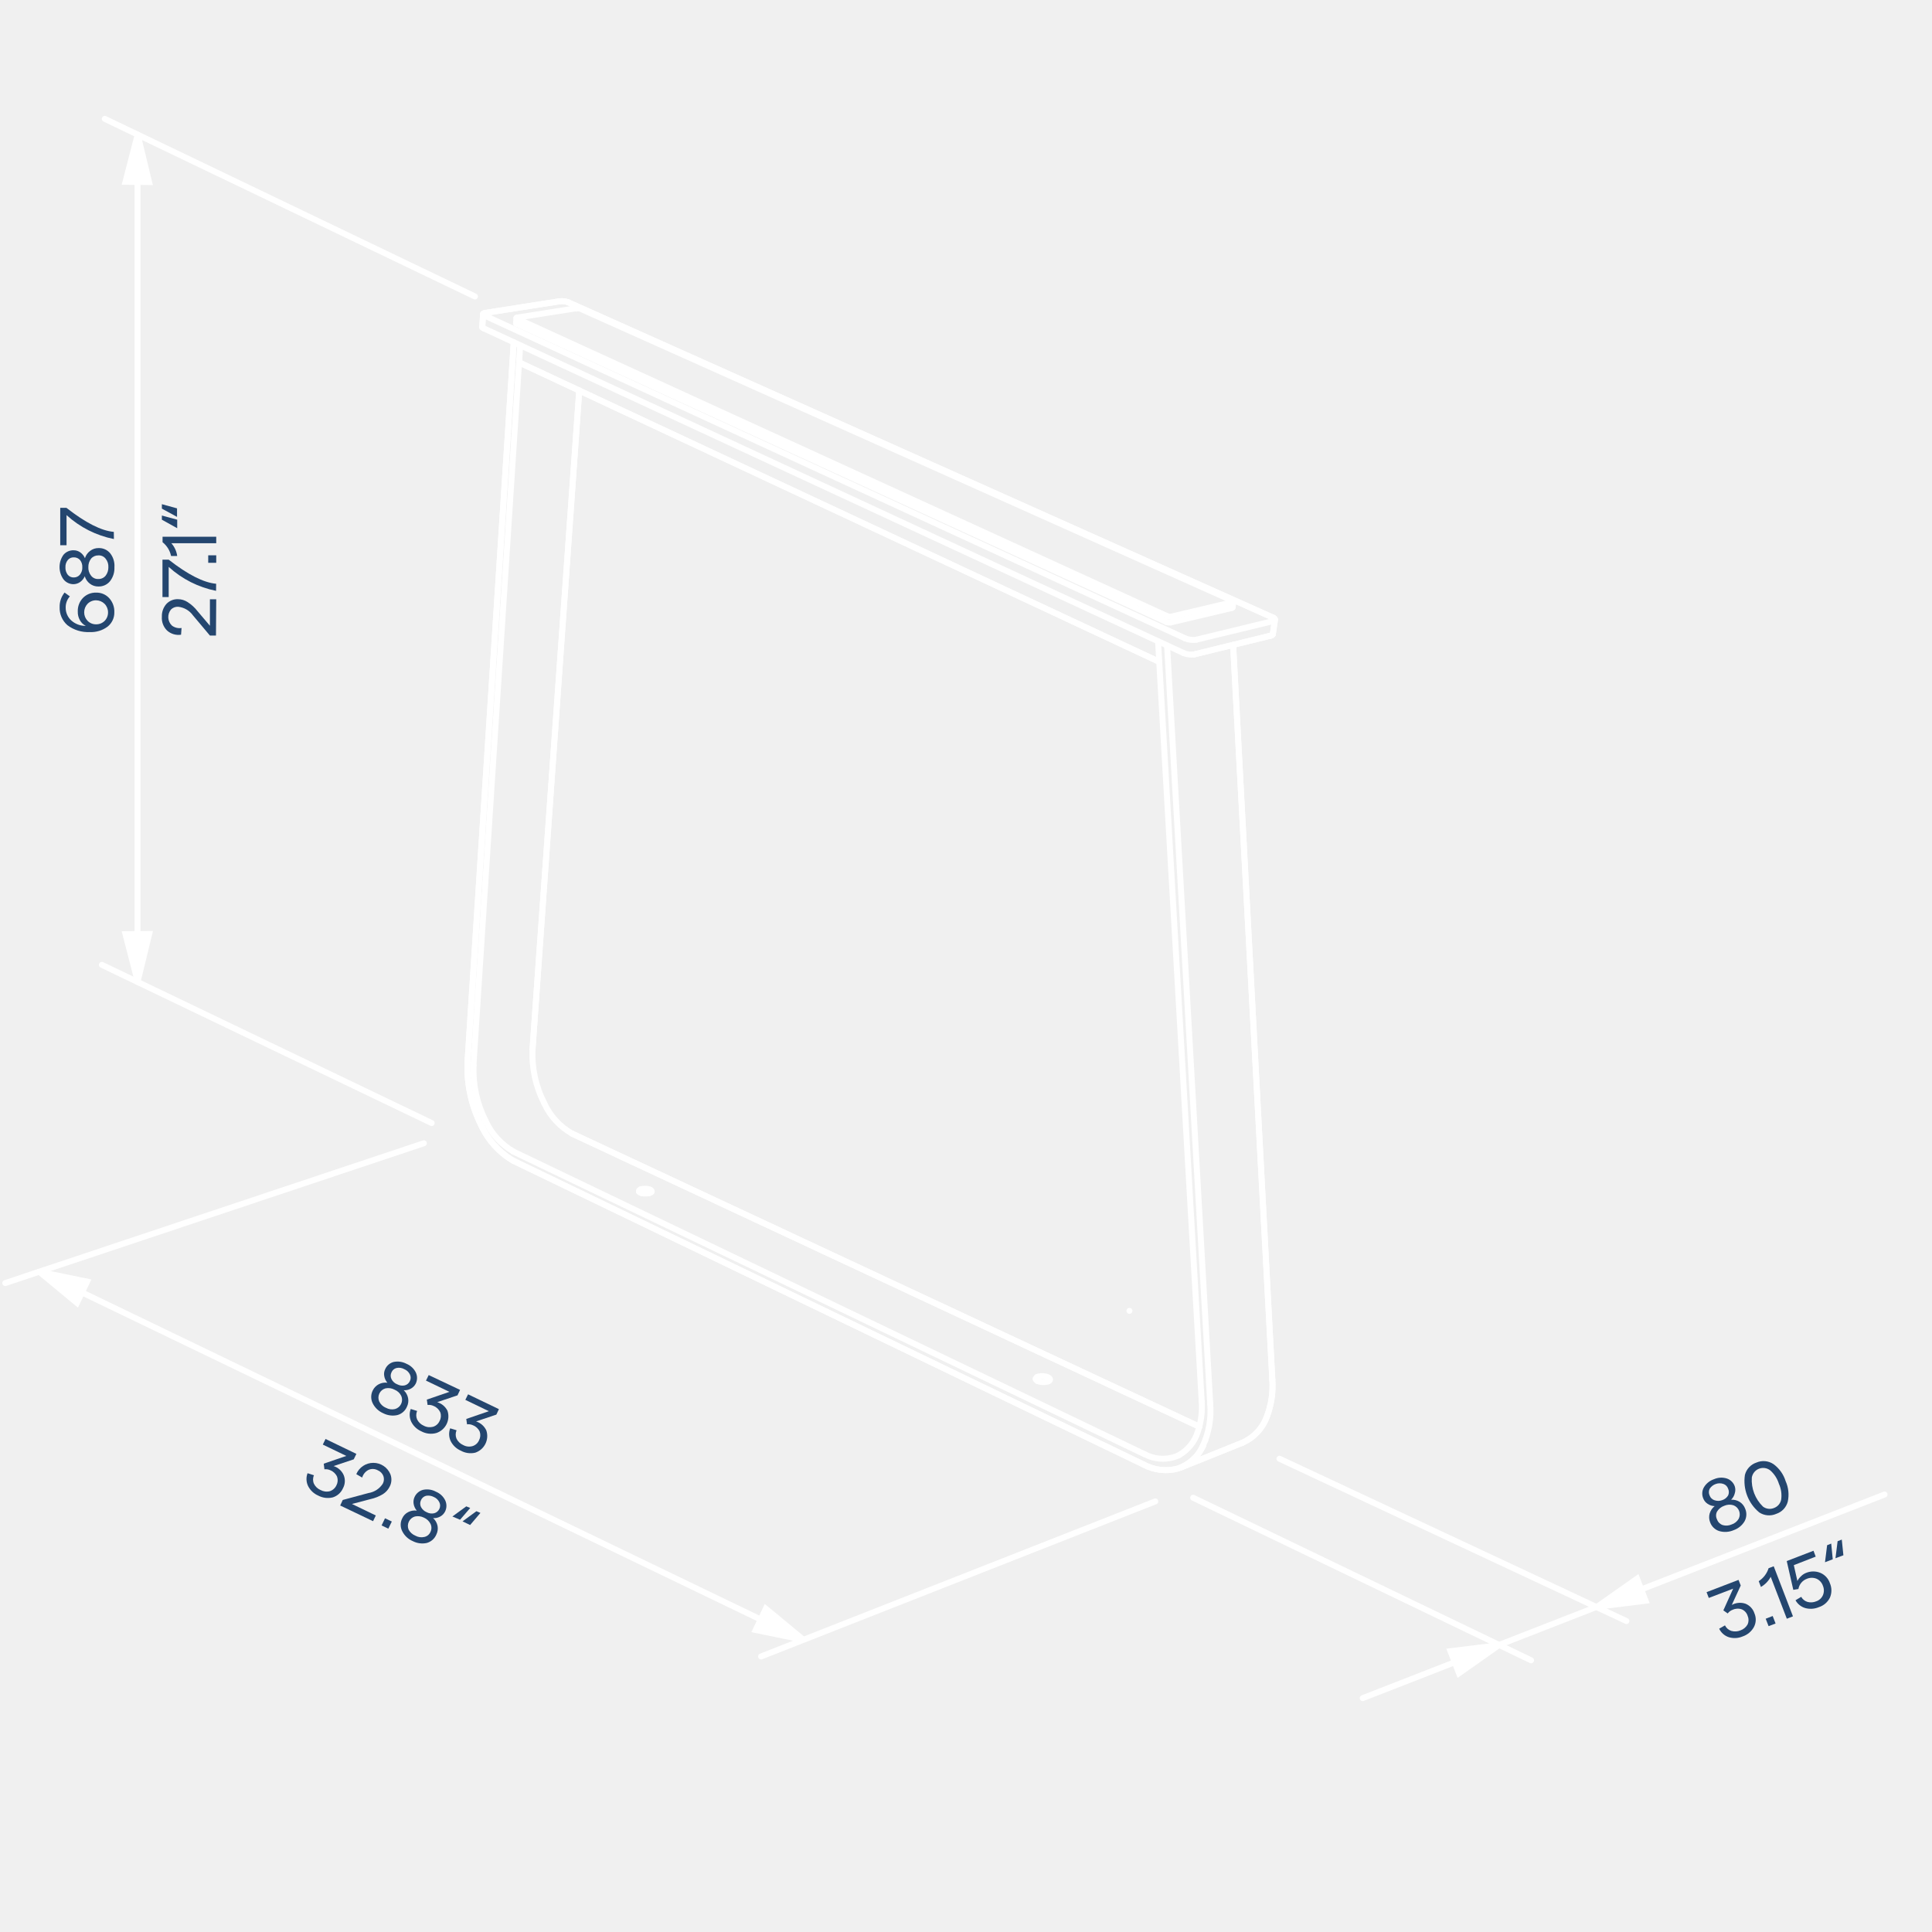
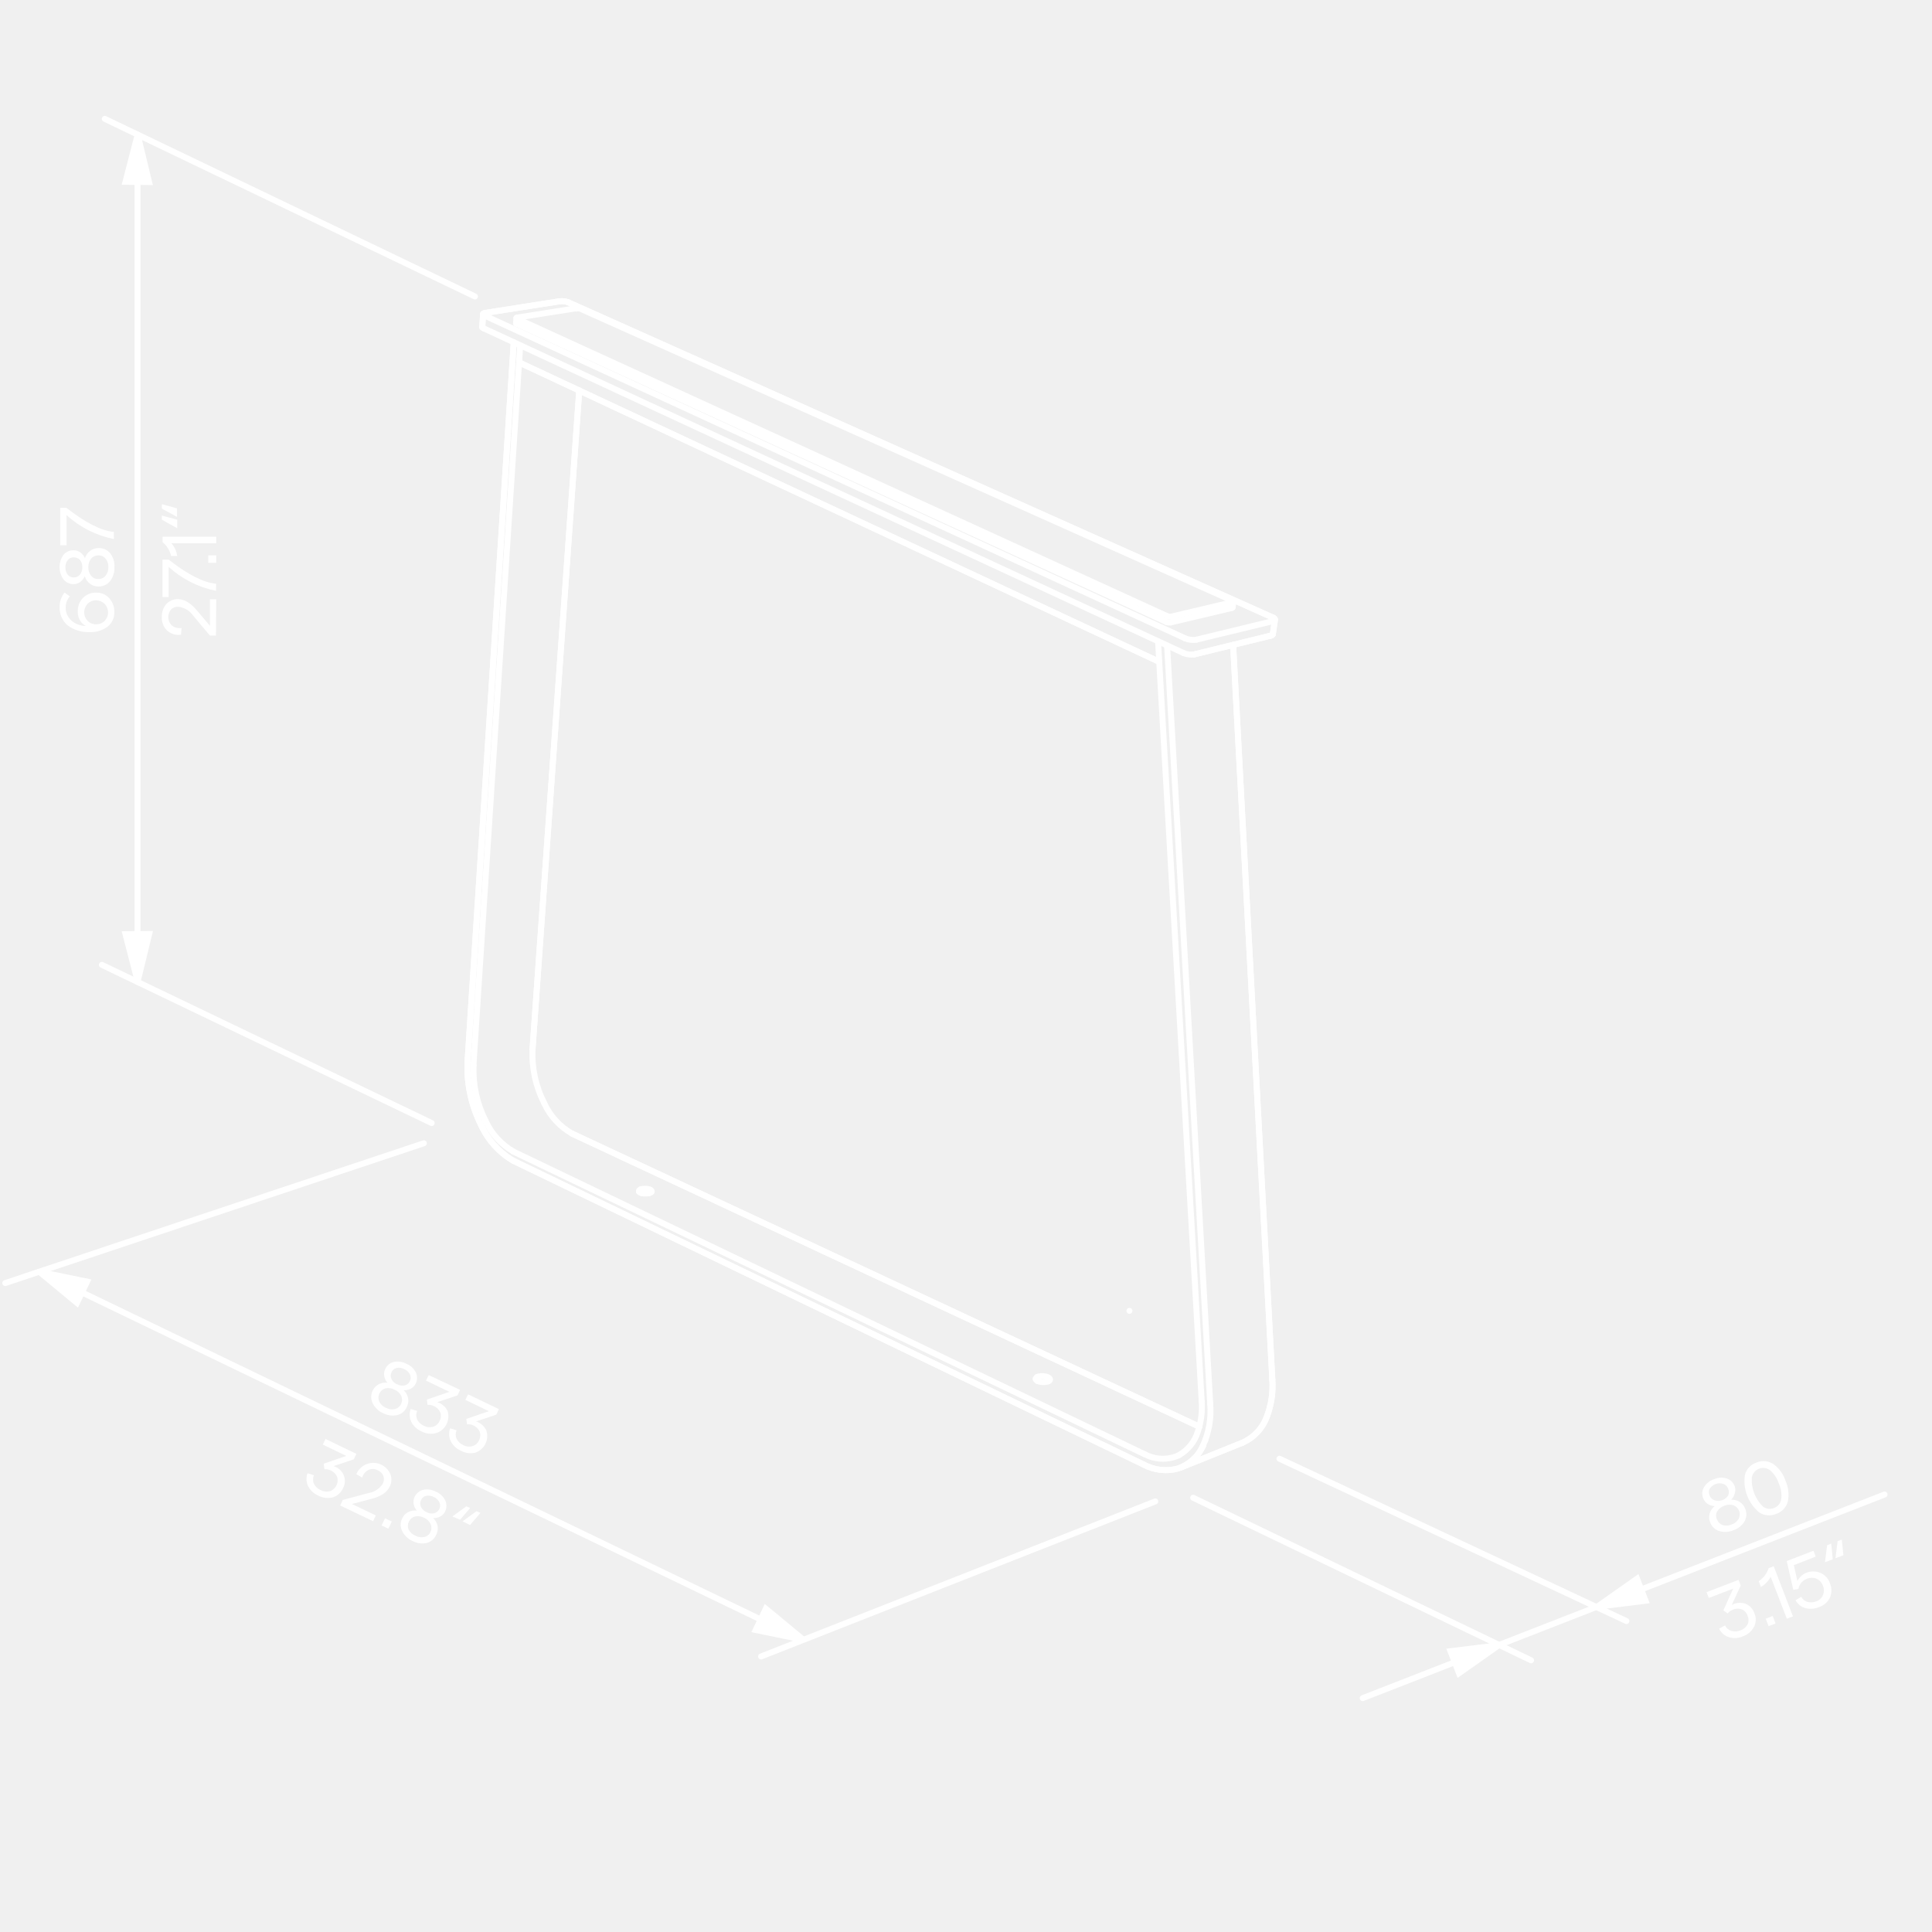
<svg xmlns="http://www.w3.org/2000/svg" id="Vrstva_1" data-name="Vrstva 1" viewBox="0 0 226.77 226.77">
  <defs>
    <style>
      .cls-1 {
        fill: none;
-         stroke: #ffffff;
+         stroke: #010101;
        stroke-linecap: round;
        stroke-linejoin: round;
      }

      .cls-1, .cls-2 {
-         stroke-width: .7px;
+         stroke-width:.7px;
      }

      .cls-2 {
-         fill: #ffffff;
-         stroke: #ffffff;
+         fill: #010202;
+         stroke: #010202;
        stroke-miterlimit: 10;
      }

      .cls-3 {
        isolation: isolate;
      }

      .cls-4 {
-         fill: #24466f;
+         fill: #1d1d1b;
      }
-     </style>
+     
+ .cls-1{stroke:#ffffff}
+ .cls-2{stroke:#ffffff;fill:#ffffff}
+ .cls-4{fill:#ffffff}
+ </style>
  </defs>
  <line class="cls-1" x1="49.75" y1="134.19" x2="0.62" y2="150.6" />
  <line class="cls-1" x1="135.6" y1="176.23" x2="89.33" y2="194.43" />
  <line class="cls-1" x1="159.95" y1="199.32" x2="221.2" y2="175.42" />
  <line class="cls-1" x1="50.67" y1="131.82" x2="11.96" y2="113.25" />
  <line class="cls-1" x1="55.75" y1="34.8" x2="12.3" y2="13.95" />
  <line class="cls-1" x1="16.14" y1="115.26" x2="16.14" y2="15.81" />
  <path class="cls-1" d="M132.57,153.86h0" />
  <path class="cls-1" d="M149.15,74.61c.08,0,.24-.07.25-.17" />
  <line class="cls-1" x1="149.65" y1="72.74" x2="149.4" y2="74.44" />
  <path class="cls-1" d="M149.34,161.93q-2.29-43.12-4.6-86.24" />
  <path class="cls-1" d="M149.37,72.47c.08,0,.22.11.26.2" />
  <line class="cls-1" x1="149.37" y1="72.47" x2="66.71" y2="35.49" />
  <path class="cls-1" d="M66.71,35.49a2.17,2.17,0,0,0-1.07-.12" />
  <line class="cls-1" x1="65.64" y1="35.37" x2="57.01" y2="36.72" />
  <path class="cls-1" d="M54.88,124.62Q57.6,82.4,60.3,40.18" />
  <path class="cls-1" d="M56.5,132.11a15.05,15.05,0,0,1-1.62-7.49" />
  <path class="cls-1" d="M56.5,132.11a9.23,9.23,0,0,0,3.76,4.14" />
  <line class="cls-1" x1="145.83" y1="169.34" x2="138.59" y2="172.25" />
  <path class="cls-1" d="M149.34,161.93a10.14,10.14,0,0,1-.62,4.29,5.35,5.35,0,0,1-2.89,3.12" />
  <line class="cls-1" x1="67.17" y1="133.07" x2="140.78" y2="167.46" />
  <line class="cls-1" x1="134.27" y1="171.92" x2="60.26" y2="136.25" />
  <path class="cls-1" d="M56.76,38.53a.26.26,0,0,1-.14-.11" />
  <path class="cls-1" d="M56.61,38.38s0,0,0,0" />
  <line class="cls-1" x1="56.61" y1="38.38" x2="56.7" y2="36.88" />
  <line class="cls-1" x1="56.61" y1="38.38" x2="56.61" y2="38.38" />
  <line class="cls-1" x1="67.99" y1="45.84" x2="62.51" y2="123.1" />
  <path class="cls-1" d="M57,36.72a.59.59,0,0,0-.28.1.09.09,0,0,0,0,.13.32.32,0,0,0,.12.08" />
  <path class="cls-1" d="M134.27,171.92a5.49,5.49,0,0,0,4,.45,5,5,0,0,0,2.94-2.67" />
  <line class="cls-1" x1="136.07" y1="77.68" x2="61.19" y2="42.66" />
  <line class="cls-1" x1="149.15" y1="74.61" x2="140.21" y2="76.8" />
  <line class="cls-1" x1="94.2" y1="192.46" x2="4.6" y2="149.28" />
  <line class="cls-1" x1="150.18" y1="171.22" x2="190.9" y2="190.27" />
  <line class="cls-1" x1="179.71" y1="194.88" x2="140.05" y2="175.8" />
  <path class="cls-1" d="M138.35,170.82a4.5,4.5,0,0,1-4-.14" />
  <path class="cls-1" d="M149.15,74.61c.08,0,.24-.07.25-.17" />
  <line class="cls-1" x1="149.65" y1="72.74" x2="149.4" y2="74.44" />
  <path class="cls-1" d="M149.34,161.93q-2.29-43.12-4.6-86.24" />
  <path class="cls-1" d="M149.37,72.47c.08,0,.22.11.26.2" />
  <path class="cls-1" d="M137,72.32a.92.92,0,0,0,.52.05" />
  <line class="cls-1" x1="144.66" y1="70.51" x2="68.09" y2="36.22" />
  <path class="cls-1" d="M68.09,36.22a1,1,0,0,0-.44,0" />
  <line class="cls-1" x1="67.65" y1="36.18" x2="60.74" y2="37.27" />
  <path class="cls-1" d="M60.74,37.27l-.08,0s0,0,0,.05" />
  <path class="cls-1" d="M60.64,38s-.07,0-.07-.06" />
  <path class="cls-1" d="M137.42,73.06a1,1,0,0,1-.52-.06" />
  <line class="cls-1" x1="149.37" y1="72.47" x2="66.71" y2="35.49" />
  <path class="cls-1" d="M66.71,35.49a2.17,2.17,0,0,0-1.07-.12" />
  <line class="cls-1" x1="65.64" y1="35.37" x2="57.01" y2="36.72" />
  <path class="cls-1" d="M149.53,72.87l-.14,0" />
  <path class="cls-1" d="M54.88,124.62Q57.6,82.4,60.3,40.18" />
  <line class="cls-1" x1="75.28" y1="139.58" x2="75.28" y2="140.03" />
  <path class="cls-1" d="M60.67,37.4s-.06,0-.06-.06" />
  <path class="cls-1" d="M144.58,71.36l0,0" />
  <line class="cls-1" x1="144.77" y1="70.61" x2="144.68" y2="71.29" />
  <path class="cls-1" d="M140.44,75.08a2.4,2.4,0,0,1-1.3-.14" />
  <path class="cls-1" d="M57,131.57a8,8,0,0,0,3.26,3.59" />
  <path class="cls-1" d="M61,42.48a.56.56,0,0,1-.06-.31" />
  <path class="cls-1" d="M144.68,71.29a.06.06,0,0,1-.05,0" />
  <path class="cls-1" d="M56.5,132.11a15.05,15.05,0,0,1-1.62-7.49" />
  <path class="cls-1" d="M56.5,132.11a9.23,9.23,0,0,0,3.76,4.14" />
  <path class="cls-1" d="M57,131.57a13.07,13.07,0,0,1-1.41-6.5" />
  <path class="cls-1" d="M61,42.48a.35.35,0,0,0,.18.18" />
  <path class="cls-1" d="M144.73,70.66l-.06,0" />
  <line class="cls-1" x1="145.83" y1="169.34" x2="138.59" y2="172.25" />
  <path class="cls-1" d="M149.34,161.93a10.14,10.14,0,0,1-.62,4.29,5.35,5.35,0,0,1-2.89,3.12" />
  <line class="cls-1" x1="67.17" y1="133.07" x2="140.78" y2="167.46" />
  <line class="cls-1" x1="134.27" y1="171.92" x2="60.26" y2="136.25" />
  <path class="cls-1" d="M140.21,76.8a2.31,2.31,0,0,1-1.3-.15" />
  <path class="cls-1" d="M56.76,38.53a.26.26,0,0,1-.14-.11" />
  <line class="cls-1" x1="60.64" y1="38" x2="136.9" y2="73" />
  <path class="cls-1" d="M56.61,38.38s0,0,0,0" />
  <line class="cls-1" x1="56.61" y1="38.38" x2="56.7" y2="36.88" />
  <path class="cls-1" d="M121.82,161.61l-.08,0" />
  <line class="cls-1" x1="121.81" y1="162.11" x2="121.82" y2="161.61" />
  <path class="cls-1" d="M123,162.15c.09,0,.25-.11.25-.24" />
  <path class="cls-1" d="M123.2,161.83a.11.11,0,0,1,0,.08" />
  <path class="cls-1" d="M123.2,161.83c-.09-.2-.48-.27-.65-.29a1.51,1.51,0,0,0-.73.07" />
  <path class="cls-1" d="M121.57,161.85c0-.1.1-.17.17-.21" />
  <line class="cls-1" x1="56.61" y1="38.38" x2="56.61" y2="38.38" />
  <line class="cls-1" x1="141.48" y1="169.04" x2="141.48" y2="169.04" />
  <line class="cls-1" x1="141.2" y1="169.7" x2="141.19" y2="169.7" />
  <line class="cls-1" x1="137.42" y1="73.06" x2="144.58" y2="71.36" />
  <path class="cls-1" d="M63.88,129.49a12.64,12.64,0,0,1-1.37-6.39" />
  <path class="cls-1" d="M141.19,169.7a9.83,9.83,0,0,0,.86-4.92" />
  <path class="cls-1" d="M63.88,129.49a7.86,7.86,0,0,0,3.29,3.58" />
  <line class="cls-1" x1="67.99" y1="45.84" x2="62.51" y2="123.1" />
  <path class="cls-1" d="M144.73,70.66c.1,0,0-.12-.07-.15" />
  <path class="cls-1" d="M57,36.72a.59.59,0,0,0-.28.1.09.09,0,0,0,0,.13.32.32,0,0,0,.12.08" />
  <line class="cls-1" x1="140.44" y1="75.08" x2="149.39" y2="72.91" />
  <path class="cls-1" d="M149.53,72.87c.08,0,.15-.11.1-.2" />
  <path class="cls-1" d="M134.27,171.92a5.49,5.49,0,0,0,4,.45,5,5,0,0,0,2.94-2.67" />
  <path class="cls-1" d="M142.05,164.78q-2.52-44.5-5.06-89" />
  <polyline class="cls-1" points="135.93 75.27 135.96 75.82 141.05 164.48" />
  <polyline class="cls-1" points="55.57 125.08 61.03 40.97 61.06 40.53" />
  <line class="cls-1" x1="136.07" y1="77.68" x2="61.19" y2="42.66" />
  <line class="cls-1" x1="139.14" y1="74.94" x2="56.85" y2="37.03" />
  <path class="cls-1" d="M75,139.86c.08.16.44.21.57.22a1.67,1.67,0,0,0,.63-.06" />
  <line class="cls-1" x1="60.57" y1="37.94" x2="60.61" y2="37.34" />
  <line class="cls-1" x1="144.67" y1="70.68" x2="137.51" y2="72.37" />
  <line class="cls-1" x1="136.99" y1="72.32" x2="60.67" y2="37.4" />
  <line class="cls-1" x1="149.15" y1="74.61" x2="140.21" y2="76.8" />
  <line class="cls-1" x1="138.91" y1="76.65" x2="56.76" y2="38.53" />
  <path class="cls-1" d="M121.57,161.85c0,.13.16.22.25.26a1.26,1.26,0,0,0,.38.1,1.82,1.82,0,0,0,.77-.06" />
  <path class="cls-1" d="M138.35,170.82a4.79,4.79,0,0,0,2.24-2.76,9.07,9.07,0,0,0,.46-3.58" />
  <line class="cls-1" x1="60.24" y1="135.16" x2="134.32" y2="170.68" />
  <path class="cls-1" d="M75,139.86c0-.08,0-.14.07-.19a.72.72,0,0,1,.2-.09" />
  <path class="cls-1" d="M75.28,139.58a1.84,1.84,0,0,1,.84,0c.1,0,.31.08.36.2s0,.14-.07.18a.52.52,0,0,1-.2.09" />
  <polyline class="cls-2" points="16.16 15.81 17.5 21.37 14.73 21.34 16.16 15.81" />
  <polyline class="cls-2" points="16.16 115.19 14.73 109.65 17.51 109.63 16.16 115.19" />
  <polyline class="cls-2" points="4.62 149.28 10.22 150.43 9.03 152.93 4.62 149.28" />
  <polyline class="cls-2" points="94.3 192.47 88.7 191.32 89.89 188.82 94.3 192.47" />
  <polyline class="cls-2" points="175.92 193.11 171.25 196.4 170.25 193.81 175.92 193.11" />
  <polyline class="cls-2" points="187.48 188.59 192.15 185.3 193.15 187.89 187.48 188.59" />
  <g>
    <g class="cls-3">
      <path class="cls-4" d="M204.54,192.08a2.37,2.37,0,0,1-1.61.09,1.9,1.9,0,0,1-1.14-1l.68-.39a1.26,1.26,0,0,0,.75.65,1.63,1.63,0,0,0,1.06-.06,1.53,1.53,0,0,0,.85-.71,1.23,1.23,0,0,0,0-1,1.21,1.21,0,0,0-.68-.76,1.41,1.41,0,0,0-1.08.05,1.25,1.25,0,0,0-.58.43l-.51-.36,1.15-2.55-2.86,1.09-.26-.68,3.75-1.44.26.66-1.05,2.28a2,2,0,0,1,1.59-.15,1.82,1.82,0,0,1,1.07,1.14,1.86,1.86,0,0,1-.06,1.6A2.37,2.37,0,0,1,204.54,192.08Z" />
      <path class="cls-4" d="M207.25,190l.82-.32.34.88-.82.31Z" />
      <path class="cls-4" d="M209.73,190l-1.89-4.92a3,3,0,0,1-1.15,1.19l-.26-.68a2.81,2.81,0,0,0,1.16-1.52l.6-.23,2.26,5.88Z" />
      <path class="cls-4" d="M213.49,188.64a2.45,2.45,0,0,1-1.59.11,1.91,1.91,0,0,1-1.15-.92l.67-.4a1.23,1.23,0,0,0,.75.6,1.57,1.57,0,0,0,1-.07,1.32,1.32,0,0,0,.8-.73,1.42,1.42,0,0,0,0-1.09,1.4,1.4,0,0,0-.74-.83,1.47,1.47,0,0,0-1.14,0,1.56,1.56,0,0,0-1,1.2l-.6.1-.77-3.38,3.14-1.21.26.69-2.57,1,.42,1.86a1.87,1.87,0,0,1,.43-.56,1.68,1.68,0,0,1,.59-.39,2.2,2.2,0,0,1,1.69,0,2,2,0,0,1,1.11,1.22,2.13,2.13,0,0,1,0,1.68A2.17,2.17,0,0,1,213.49,188.64Z" />
      <path class="cls-4" d="M214.94,181.18l.18,1.84-.91.35.25-2Zm1.24-.47.19,1.84-.93.35.25-2Z" />
    </g>
    <g class="cls-3">
      <path class="cls-4" d="M203.5,179.6a2.5,2.5,0,0,1-1.71.11,1.67,1.67,0,0,1-1.07-1.05,1.59,1.59,0,0,1-.05-1,1.75,1.75,0,0,1,.59-.88,1.52,1.52,0,0,1-.83-.27,1.31,1.31,0,0,1-.51-.63,1.47,1.47,0,0,1,.08-1.31,2.19,2.19,0,0,1,1.19-.95,2.13,2.13,0,0,1,1.5-.08,1.49,1.49,0,0,1,.93.92,1.34,1.34,0,0,1,0,.82,1.54,1.54,0,0,1-.43.75,1.71,1.71,0,0,1,1,.25,1.61,1.61,0,0,1,.65.8,1.68,1.68,0,0,1-.08,1.5A2.41,2.41,0,0,1,203.5,179.6Zm-.26-.66a1.49,1.49,0,0,0,.84-.67,1.14,1.14,0,0,0-.62-1.59,1.54,1.54,0,0,0-1.07.06,1.6,1.6,0,0,0-.85.68,1,1,0,0,0,0,.93,1.07,1.07,0,0,0,.67.66A1.52,1.52,0,0,0,203.24,178.94Zm-1.09-2.86a1.26,1.26,0,0,0,.69-.55.94.94,0,0,0,0-.79.88.88,0,0,0-.55-.56,1.32,1.32,0,0,0-.89,0,1.4,1.4,0,0,0-.73.57.91.91,0,0,0,0,.79.89.89,0,0,0,.57.55A1.3,1.3,0,0,0,202.15,176.08Z" />
      <path class="cls-4" d="M208.49,177.69a2.1,2.1,0,0,1-2-.17,4.78,4.78,0,0,1-1.68-4.4,2.06,2.06,0,0,1,1.35-1.45,2.1,2.1,0,0,1,2,.18,3.91,3.91,0,0,1,1.43,2,3.87,3.87,0,0,1,.25,2.41A2.06,2.06,0,0,1,208.49,177.69Zm-.26-.69a1.31,1.31,0,0,0,.84-1,3.37,3.37,0,0,0-.27-1.84,3.48,3.48,0,0,0-1-1.56,1.35,1.35,0,0,0-2.18.83,4.35,4.35,0,0,0,1.31,3.41A1.31,1.31,0,0,0,208.23,177Z" />
    </g>
  </g>
  <g>
    <path class="cls-4" d="M25.35,74.6h-.71l-2-2.38a2.44,2.44,0,0,0-1.72-1,1.11,1.11,0,0,0-.85.32,1.39,1.39,0,0,0,.11,1.89,1.48,1.48,0,0,0,1.13.28l-.06.79A2,2,0,0,1,19.6,74,2.06,2.06,0,0,1,19,72.38a2.13,2.13,0,0,1,.53-1.49,1.78,1.78,0,0,1,1.37-.56,2.06,2.06,0,0,1,1.12.34,4.59,4.59,0,0,1,1.16,1.06l1.46,1.72V70.34h.74Z" />
    <path class="cls-4" d="M25.36,69.35a11.63,11.63,0,0,1-5.56-2.81v3.54h-.73V65.69h.73q3.36,2.63,5.57,2.83Z" />
    <path class="cls-4" d="M24.44,66.06v-.88h.94v.88Z" />
    <path class="cls-4" d="M25.38,63.76H20.11a2.83,2.83,0,0,1,.69,1.5h-.72a2.81,2.81,0,0,0-1-1.62V63l6.3,0Z" />
    <path class="cls-4" d="M19,60.51,20.8,61v1L19,61Zm0-1.33,1.78.49v1L19,59.7Z" />
    <path class="cls-4" d="M9.13,71.78a2.18,2.18,0,0,1,.6-1.59,2.07,2.07,0,0,1,1.55-.63,2,2,0,0,1,1.54.65,2.33,2.33,0,0,1,.6,1.65,2.09,2.09,0,0,1-.79,1.69,3.23,3.23,0,0,1-2.1.64,4,4,0,0,1-2.62-.81A2.68,2.68,0,0,1,7,71.26a2.62,2.62,0,0,1,.58-1.71L8.2,70a1.92,1.92,0,0,0-.49,1.31,2,2,0,0,0,.66,1.52,2.47,2.47,0,0,0,1.7.63,1.57,1.57,0,0,1-.69-.66A1.93,1.93,0,0,1,9.13,71.78Zm3.15,1.1a1.39,1.39,0,0,0,.4-1,1.41,1.41,0,0,0-.4-1,1.44,1.44,0,0,0-1-.42,1.39,1.39,0,0,0-1,.41,1.45,1.45,0,0,0-.4,1,1.43,1.43,0,0,0,.4,1,1.36,1.36,0,0,0,1,.41A1.39,1.39,0,0,0,12.28,72.88Z" />
    <path class="cls-4" d="M13.43,66.58a2.48,2.48,0,0,1-.51,1.63,1.69,1.69,0,0,1-1.37.63,1.57,1.57,0,0,1-1-.33,1.68,1.68,0,0,1-.6-.87,1.61,1.61,0,0,1-.55.68,1.39,1.39,0,0,1-.78.25A1.49,1.49,0,0,1,7.45,68a2.48,2.48,0,0,1,0-2.88,1.5,1.5,0,0,1,1.2-.53,1.32,1.32,0,0,1,.78.25,1.58,1.58,0,0,1,.54.68,1.69,1.69,0,0,1,.61-.86,1.57,1.57,0,0,1,1-.33,1.69,1.69,0,0,1,1.36.62A2.36,2.36,0,0,1,13.43,66.58Zm-3.77,0a1.24,1.24,0,0,0-.26-.84.94.94,0,0,0-.72-.32.87.87,0,0,0-.72.31,1.26,1.26,0,0,0-.28.85,1.34,1.34,0,0,0,.27.88.88.88,0,0,0,.72.32.92.92,0,0,0,.72-.34A1.28,1.28,0,0,0,9.66,66.57Zm3.06,0a1.44,1.44,0,0,0-.32-1,1,1,0,0,0-.85-.39,1.09,1.09,0,0,0-.86.38,1.58,1.58,0,0,0-.32,1,1.49,1.49,0,0,0,.32,1,1,1,0,0,0,.85.39,1.06,1.06,0,0,0,.86-.39A1.57,1.57,0,0,0,12.72,66.59Z" />
    <path class="cls-4" d="M13.37,63.27a11.59,11.59,0,0,1-5.56-2.81V64H7.07V59.61h.73q3.36,2.63,5.56,2.82Z" />
  </g>
  <g>
    <g class="cls-3">
      <path class="cls-4" d="M37.34,175.54a2.39,2.39,0,0,1-1.18-1.12,1.9,1.9,0,0,1-.06-1.5l.75.24a1.23,1.23,0,0,0,0,1,1.53,1.53,0,0,0,.77.73,1.5,1.5,0,0,0,1.1.14,1.3,1.3,0,0,0,.77-.69,1.28,1.28,0,0,0,.08-1,1.45,1.45,0,0,0-.78-.76,1.25,1.25,0,0,0-.71-.12L38,171.8l2.65-.91-2.76-1.33.32-.66,3.62,1.75-.31.64-2.37.79a1.92,1.92,0,0,1,1.19,1.06,1.8,1.8,0,0,1-.09,1.56,1.93,1.93,0,0,1-1.2,1.06A2.42,2.42,0,0,1,37.34,175.54Z" />
      <path class="cls-4" d="M39.93,176.71l.3-.65,3-.81a2.46,2.46,0,0,0,1.7-1.1,1.11,1.11,0,0,0,.07-.9,1.18,1.18,0,0,0-.65-.67,1.23,1.23,0,0,0-1.1-.05,1.49,1.49,0,0,0-.74.9l-.69-.4a2.17,2.17,0,0,1,4,0,1.76,1.76,0,0,1-.09,1.48,2.18,2.18,0,0,1-.79.87,4.81,4.81,0,0,1-1.46.58l-2.17.57,2.8,1.35-.32.67Z" />
      <path class="cls-4" d="M45.19,178.21l.8.38-.41.84-.79-.38Z" />
      <path class="cls-4" d="M48.45,180.89a2.45,2.45,0,0,1-1.24-1.17,1.65,1.65,0,0,1,0-1.5,1.5,1.5,0,0,1,.71-.74,1.69,1.69,0,0,1,1-.17,1.64,1.64,0,0,1-.37-.79,1.39,1.39,0,0,1,.11-.81,1.51,1.51,0,0,1,1-.84,2.19,2.19,0,0,1,1.51.22,2.1,2.1,0,0,1,1.08,1,1.51,1.51,0,0,1,0,1.31,1.37,1.37,0,0,1-.57.6,1.49,1.49,0,0,1-.84.19,1.68,1.68,0,0,1,.52.92,1.61,1.61,0,0,1-.14,1,1.71,1.71,0,0,1-1.14,1A2.44,2.44,0,0,1,48.45,180.89Zm.3-.64a1.47,1.47,0,0,0,1.06.15,1,1,0,0,0,.72-.6,1.07,1.07,0,0,0,0-.94,1.55,1.55,0,0,0-.78-.73A1.58,1.58,0,0,0,48.7,178a1.15,1.15,0,0,0-.74,1.54A1.59,1.59,0,0,0,48.75,180.25Zm1.34-2.75a1.25,1.25,0,0,0,.87.12.93.93,0,0,0,.61-.51.89.89,0,0,0,0-.78,1.27,1.27,0,0,0-.65-.62,1.4,1.4,0,0,0-.91-.14.89.89,0,0,0-.6.52.91.91,0,0,0,0,.79A1.34,1.34,0,0,0,50.09,177.5Z" />
      <path class="cls-4" d="M55.19,177,54,178.38,53.1,178l1.63-1.19Zm1.2.58L55.18,179l-.89-.43,1.63-1.19Z" />
    </g>
    <g class="cls-3">
      <path class="cls-4" d="M45,165.89a2.48,2.48,0,0,1-1.25-1.17,1.68,1.68,0,0,1,0-1.51,1.61,1.61,0,0,1,.72-.74,1.69,1.69,0,0,1,1-.17,1.6,1.6,0,0,1-.37-.79,1.28,1.28,0,0,1,.11-.8,1.48,1.48,0,0,1,1-.85,2.25,2.25,0,0,1,1.51.22,2.13,2.13,0,0,1,1.08,1,1.53,1.53,0,0,1,0,1.32,1.4,1.4,0,0,1-.57.59,1.53,1.53,0,0,1-.84.19,1.73,1.73,0,0,1,.51.92,1.59,1.59,0,0,1-.13,1,1.68,1.68,0,0,1-1.15,1A2.46,2.46,0,0,1,45,165.89Zm.3-.65a1.47,1.47,0,0,0,1.06.15,1.13,1.13,0,0,0,.74-1.54,1.48,1.48,0,0,0-.78-.73,1.55,1.55,0,0,0-1.07-.16,1.13,1.13,0,0,0-.74,1.54A1.51,1.51,0,0,0,45.29,165.24Zm1.34-2.75a1.25,1.25,0,0,0,.87.12.9.9,0,0,0,.6-.51.86.86,0,0,0,0-.78,1.26,1.26,0,0,0-.65-.61,1.3,1.3,0,0,0-.92-.14.86.86,0,0,0-.59.51.88.88,0,0,0,0,.79A1.26,1.26,0,0,0,46.63,162.49Z" />
      <path class="cls-4" d="M49.45,168a2.39,2.39,0,0,1-1.18-1.12,1.94,1.94,0,0,1-.06-1.5l.75.23a1.26,1.26,0,0,0,0,1,1.57,1.57,0,0,0,.77.73,1.5,1.5,0,0,0,1.1.13,1.22,1.22,0,0,0,.77-.69,1.23,1.23,0,0,0,.08-1,1.43,1.43,0,0,0-.78-.75,1.24,1.24,0,0,0-.71-.12l-.09-.63,2.65-.91L50,162.05l.32-.65L54,163.14l-.3.64-2.38.8a2,2,0,0,1,1.2,1,2.06,2.06,0,0,1-1.3,2.62A2.37,2.37,0,0,1,49.45,168Z" />
      <path class="cls-4" d="M54.08,170.27a2.39,2.39,0,0,1-1.18-1.12,1.94,1.94,0,0,1-.06-1.5l.75.23a1.26,1.26,0,0,0,0,1,1.57,1.57,0,0,0,.77.73,1.45,1.45,0,0,0,1.1.13,1.22,1.22,0,0,0,.77-.69,1.27,1.27,0,0,0,.08-1,1.43,1.43,0,0,0-.78-.75,1.24,1.24,0,0,0-.71-.12l-.09-.63,2.65-.91-2.76-1.33.32-.65,3.62,1.74-.3.64-2.38.8a2,2,0,0,1,1.2,1.05,2.06,2.06,0,0,1-1.3,2.62A2.37,2.37,0,0,1,54.08,170.27Z" />
    </g>
  </g>
</svg>
